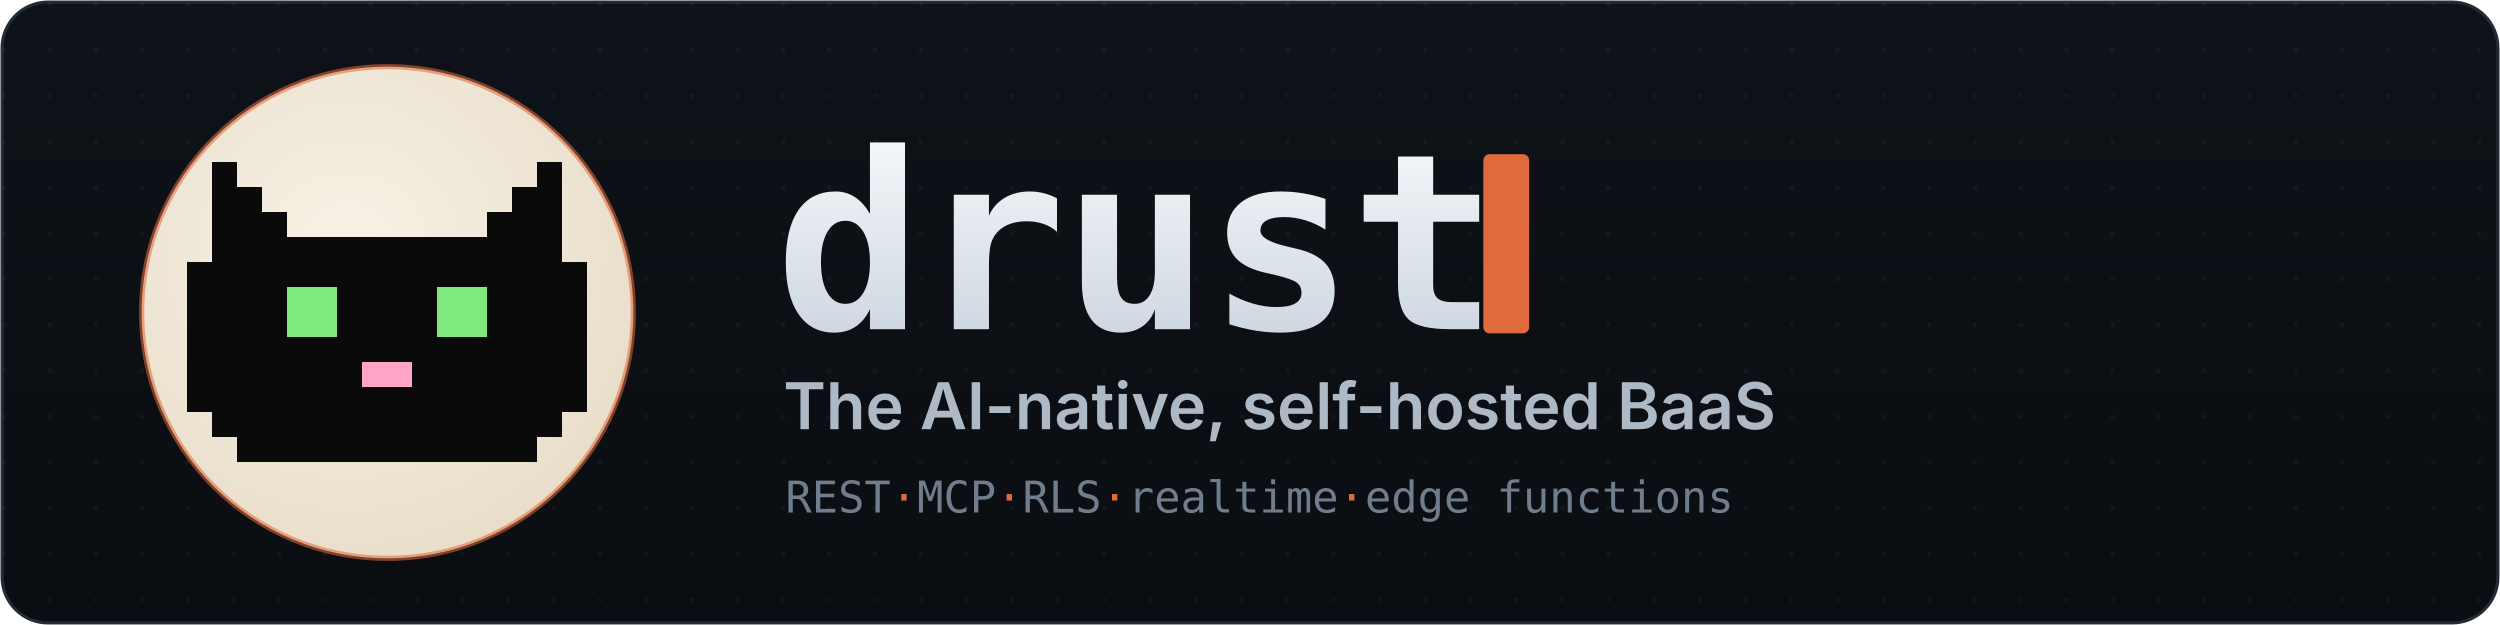
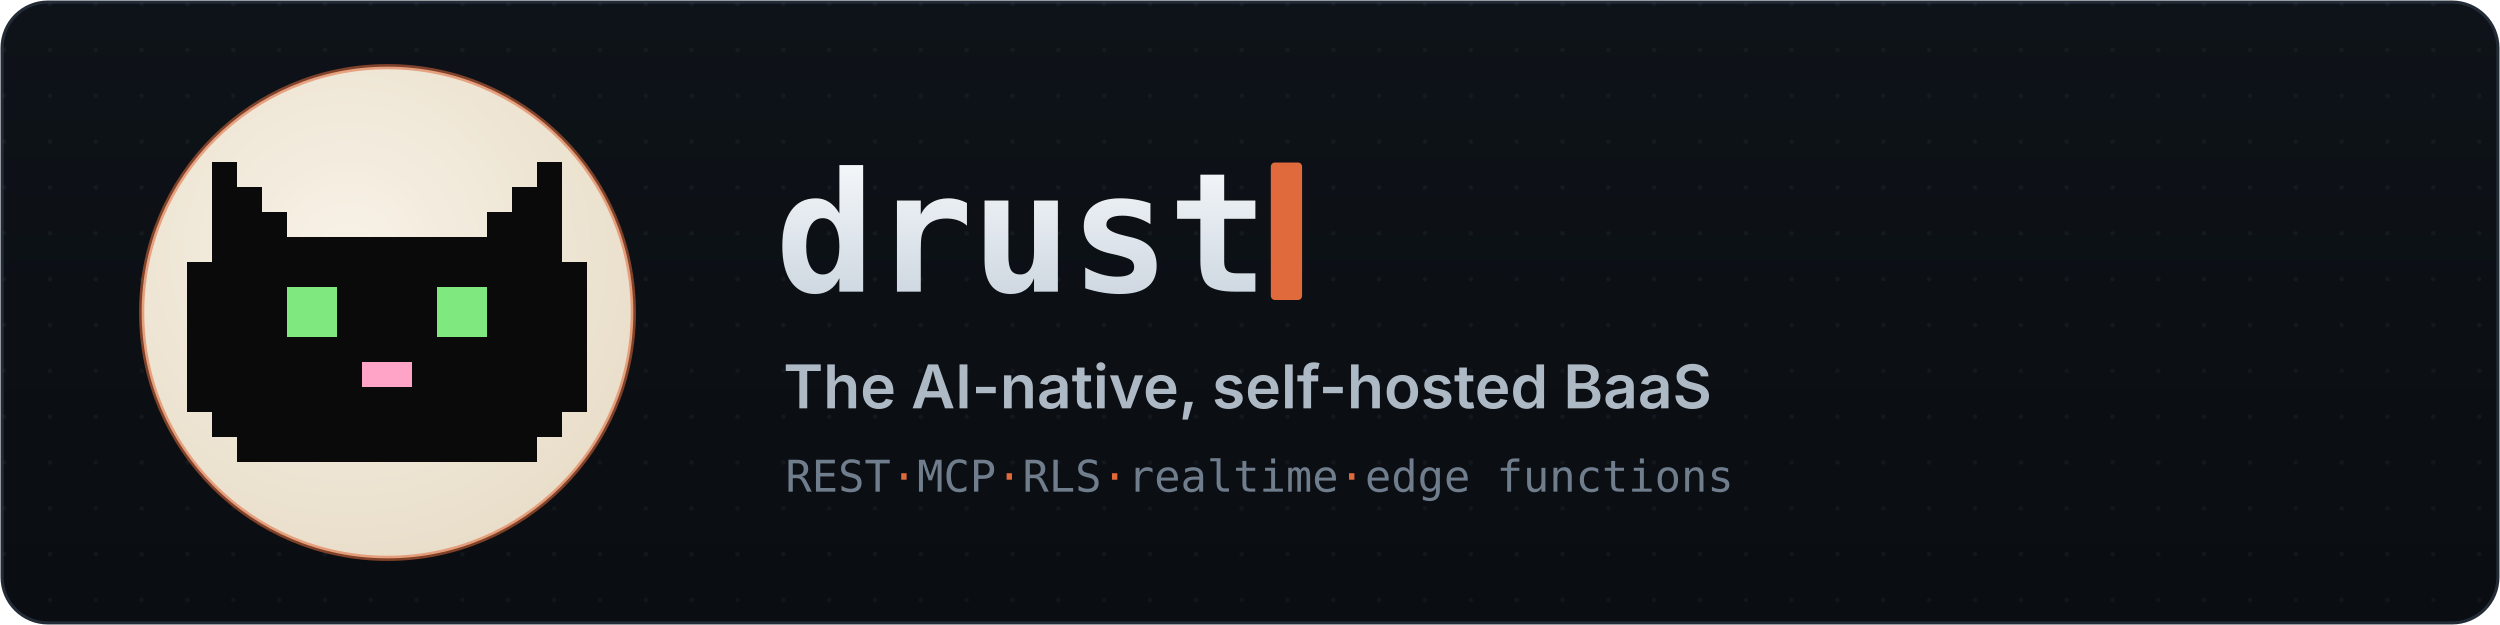
- <svg xmlns="http://www.w3.org/2000/svg" viewBox="0 0 1200 300" width="1200" height="300" role="img" aria-label="drust — the AI-native, self-hosted BaaS">
+ <svg xmlns="http://www.w3.org/2000/svg" viewBox="0 0 1200 300" width="1200" height="300" role="img" aria-label="drust — the AI-native, self-hosted BaaS — drust for me, drust for you, drust for AI">
  <defs>
    <linearGradient id="bg" x1="0" y1="0" x2="0" y2="1">
      <stop offset="0" stop-color="#0e1319" />
      <stop offset="1" stop-color="#0a0d11" />
    </linearGradient>
    <radialGradient id="moon" cx="42%" cy="38%" r="70%">
      <stop offset="0" stop-color="#f8f2e7" />
      <stop offset="1" stop-color="#e7dcc7" />
    </radialGradient>
    <pattern id="dots" width="22" height="22" patternUnits="userSpaceOnUse">
      <circle cx="2" cy="2" r="1.1" fill="#5b6b7d" fill-opacity="0.10" />
    </pattern>
    <linearGradient id="word" x1="0" y1="0" x2="0" y2="1">
      <stop offset="0" stop-color="#f3f6f9" />
      <stop offset="1" stop-color="#cfd8e1" />
    </linearGradient>
+     <clipPath id="clipMe">
+       <rect x="610" y="70" width="0" height="92">
+         <animate attributeName="width" dur="13.5s" repeatCount="indefinite" keyTimes="0;0.096;0.274;0.333;1" values="0;322;322;0;0" />
+       </rect>
+     </clipPath>
+     <clipPath id="clipYou">
+       <rect x="610" y="70" width="0" height="92">
+         <animate attributeName="width" dur="13.5s" repeatCount="indefinite" keyTimes="0;0.333;0.430;0.607;0.667;1" values="0;0;368;368;0;0" />
+       </rect>
+     </clipPath>
+     <clipPath id="clipAi">
+       <rect x="610" y="70" width="0" height="92">
+         <animate attributeName="width" dur="13.5s" repeatCount="indefinite" keyTimes="0;0.667;0.763;0.940;1" values="0;0;322;322;0" />
+       </rect>
+     </clipPath>
  </defs>
  <rect x="1" y="1" width="1198" height="298" rx="22" fill="url(#bg)" stroke="#222b36" stroke-width="1.5" />
  <rect x="1" y="1" width="1198" height="298" rx="22" fill="url(#dots)" />
  <circle cx="186" cy="150" r="118" fill="url(#moon)" />
  <circle cx="186" cy="150" r="118" fill="none" stroke="#e06a3b" stroke-opacity="0.55" stroke-width="2.5" />
  <g transform="translate(90,42)" shape-rendering="crispEdges">
    <g fill="#0a0a0a">
      <rect x="12" y="36" width="12" height="12" />
      <rect x="168" y="36" width="12" height="12" />
      <rect x="12" y="48" width="24" height="12" />
      <rect x="156" y="48" width="24" height="12" />
      <rect x="12" y="60" width="36" height="12" />
      <rect x="144" y="60" width="36" height="12" />
      <rect x="12" y="72" width="168" height="12" />
      <rect x="0" y="84" width="192" height="12" />
      <rect x="0" y="96" width="192" height="12" />
      <rect x="0" y="108" width="192" height="12" />
      <rect x="0" y="120" width="192" height="12" />
      <rect x="0" y="132" width="192" height="12" />
      <rect x="0" y="144" width="192" height="12" />
      <rect x="12" y="156" width="168" height="12" />
      <rect x="24" y="168" width="144" height="12" />
    </g>
    <g fill="#7FE87F">
      <rect x="48" y="96" width="24" height="24" />
      <rect x="120" y="96" width="24" height="24" />
+       <animate attributeName="opacity" dur="4.3s" repeatCount="indefinite" keyTimes="0;0.90;0.93;0.96;1" values="1;1;0;1;1" />
    </g>
    <rect x="84" y="132" width="24" height="12" fill="#FFA3C7" />
  </g>
-   <text x="372" y="158" font-family="'JetBrains Mono','SFMono-Regular',Consolas,'DejaVu Sans Mono',monospace" font-size="118" font-weight="800" letter-spacing="-2" fill="url(#word)">drust</text>
-   <rect x="712" y="74" width="22" height="86" rx="3" fill="#e06a3b" />
-   <text x="376" y="206" font-family="'Inter','Segoe UI',Helvetica,Arial,sans-serif" font-size="31" font-weight="600" fill="#aeb9c6">The AI-native, self-hosted BaaS</text>
-   <text x="377" y="246" font-family="'JetBrains Mono','SFMono-Regular',Consolas,monospace" font-size="21" fill="#6f7d8c">REST<tspan fill="#e06a3b">  ·  </tspan>MCP<tspan fill="#e06a3b">  ·  </tspan>RLS<tspan fill="#e06a3b">  ·  </tspan>realtime<tspan fill="#e06a3b">  ·  </tspan>edge functions</text>
+   <text x="372" y="140" font-family="'JetBrains Mono','SFMono-Regular',Consolas,'DejaVu Sans Mono',monospace" font-size="80" font-weight="800" textLength="238" lengthAdjust="spacing" letter-spacing="-1" fill="url(#word)">drust</text>
+   <g font-family="'JetBrains Mono','SFMono-Regular',Consolas,'DejaVu Sans Mono',monospace" font-size="80" font-weight="800" fill="#b8c2cd">
+     <text x="610" y="140" textLength="322" lengthAdjust="spacing" clip-path="url(#clipMe)"> for me</text>
+     <text x="610" y="140" textLength="368" lengthAdjust="spacing" clip-path="url(#clipYou)"> for you</text>
+     <text x="610" y="140" textLength="322" lengthAdjust="spacing" clip-path="url(#clipAi)"> for AI</text>
+   </g>
+   <rect x="610" y="78" width="15" height="66" rx="2" fill="#e06a3b">
+     <animate attributeName="x" dur="13.5s" repeatCount="indefinite" keyTimes="0;0.096;0.274;0.333;0.430;0.607;0.667;0.763;0.940;1" values="610;932;932;610;978;978;610;932;932;610" />
+     <animate attributeName="opacity" dur="1.06s" repeatCount="indefinite" keyTimes="0;0.4;0.45;0.95;1" values="1;1;0;0;1" />
+   </rect>
+   <text x="376" y="196" font-family="'Inter','Segoe UI',Helvetica,Arial,sans-serif" font-size="29" font-weight="600" fill="#aeb9c6">The AI-native, self-hosted BaaS</text>
+   <text x="377" y="236" font-family="'JetBrains Mono','SFMono-Regular',Consolas,monospace" font-size="21" fill="#6f7d8c">REST<tspan fill="#e06a3b">  ·  </tspan>MCP<tspan fill="#e06a3b">  ·  </tspan>RLS<tspan fill="#e06a3b">  ·  </tspan>realtime<tspan fill="#e06a3b">  ·  </tspan>edge functions</text>
</svg>
